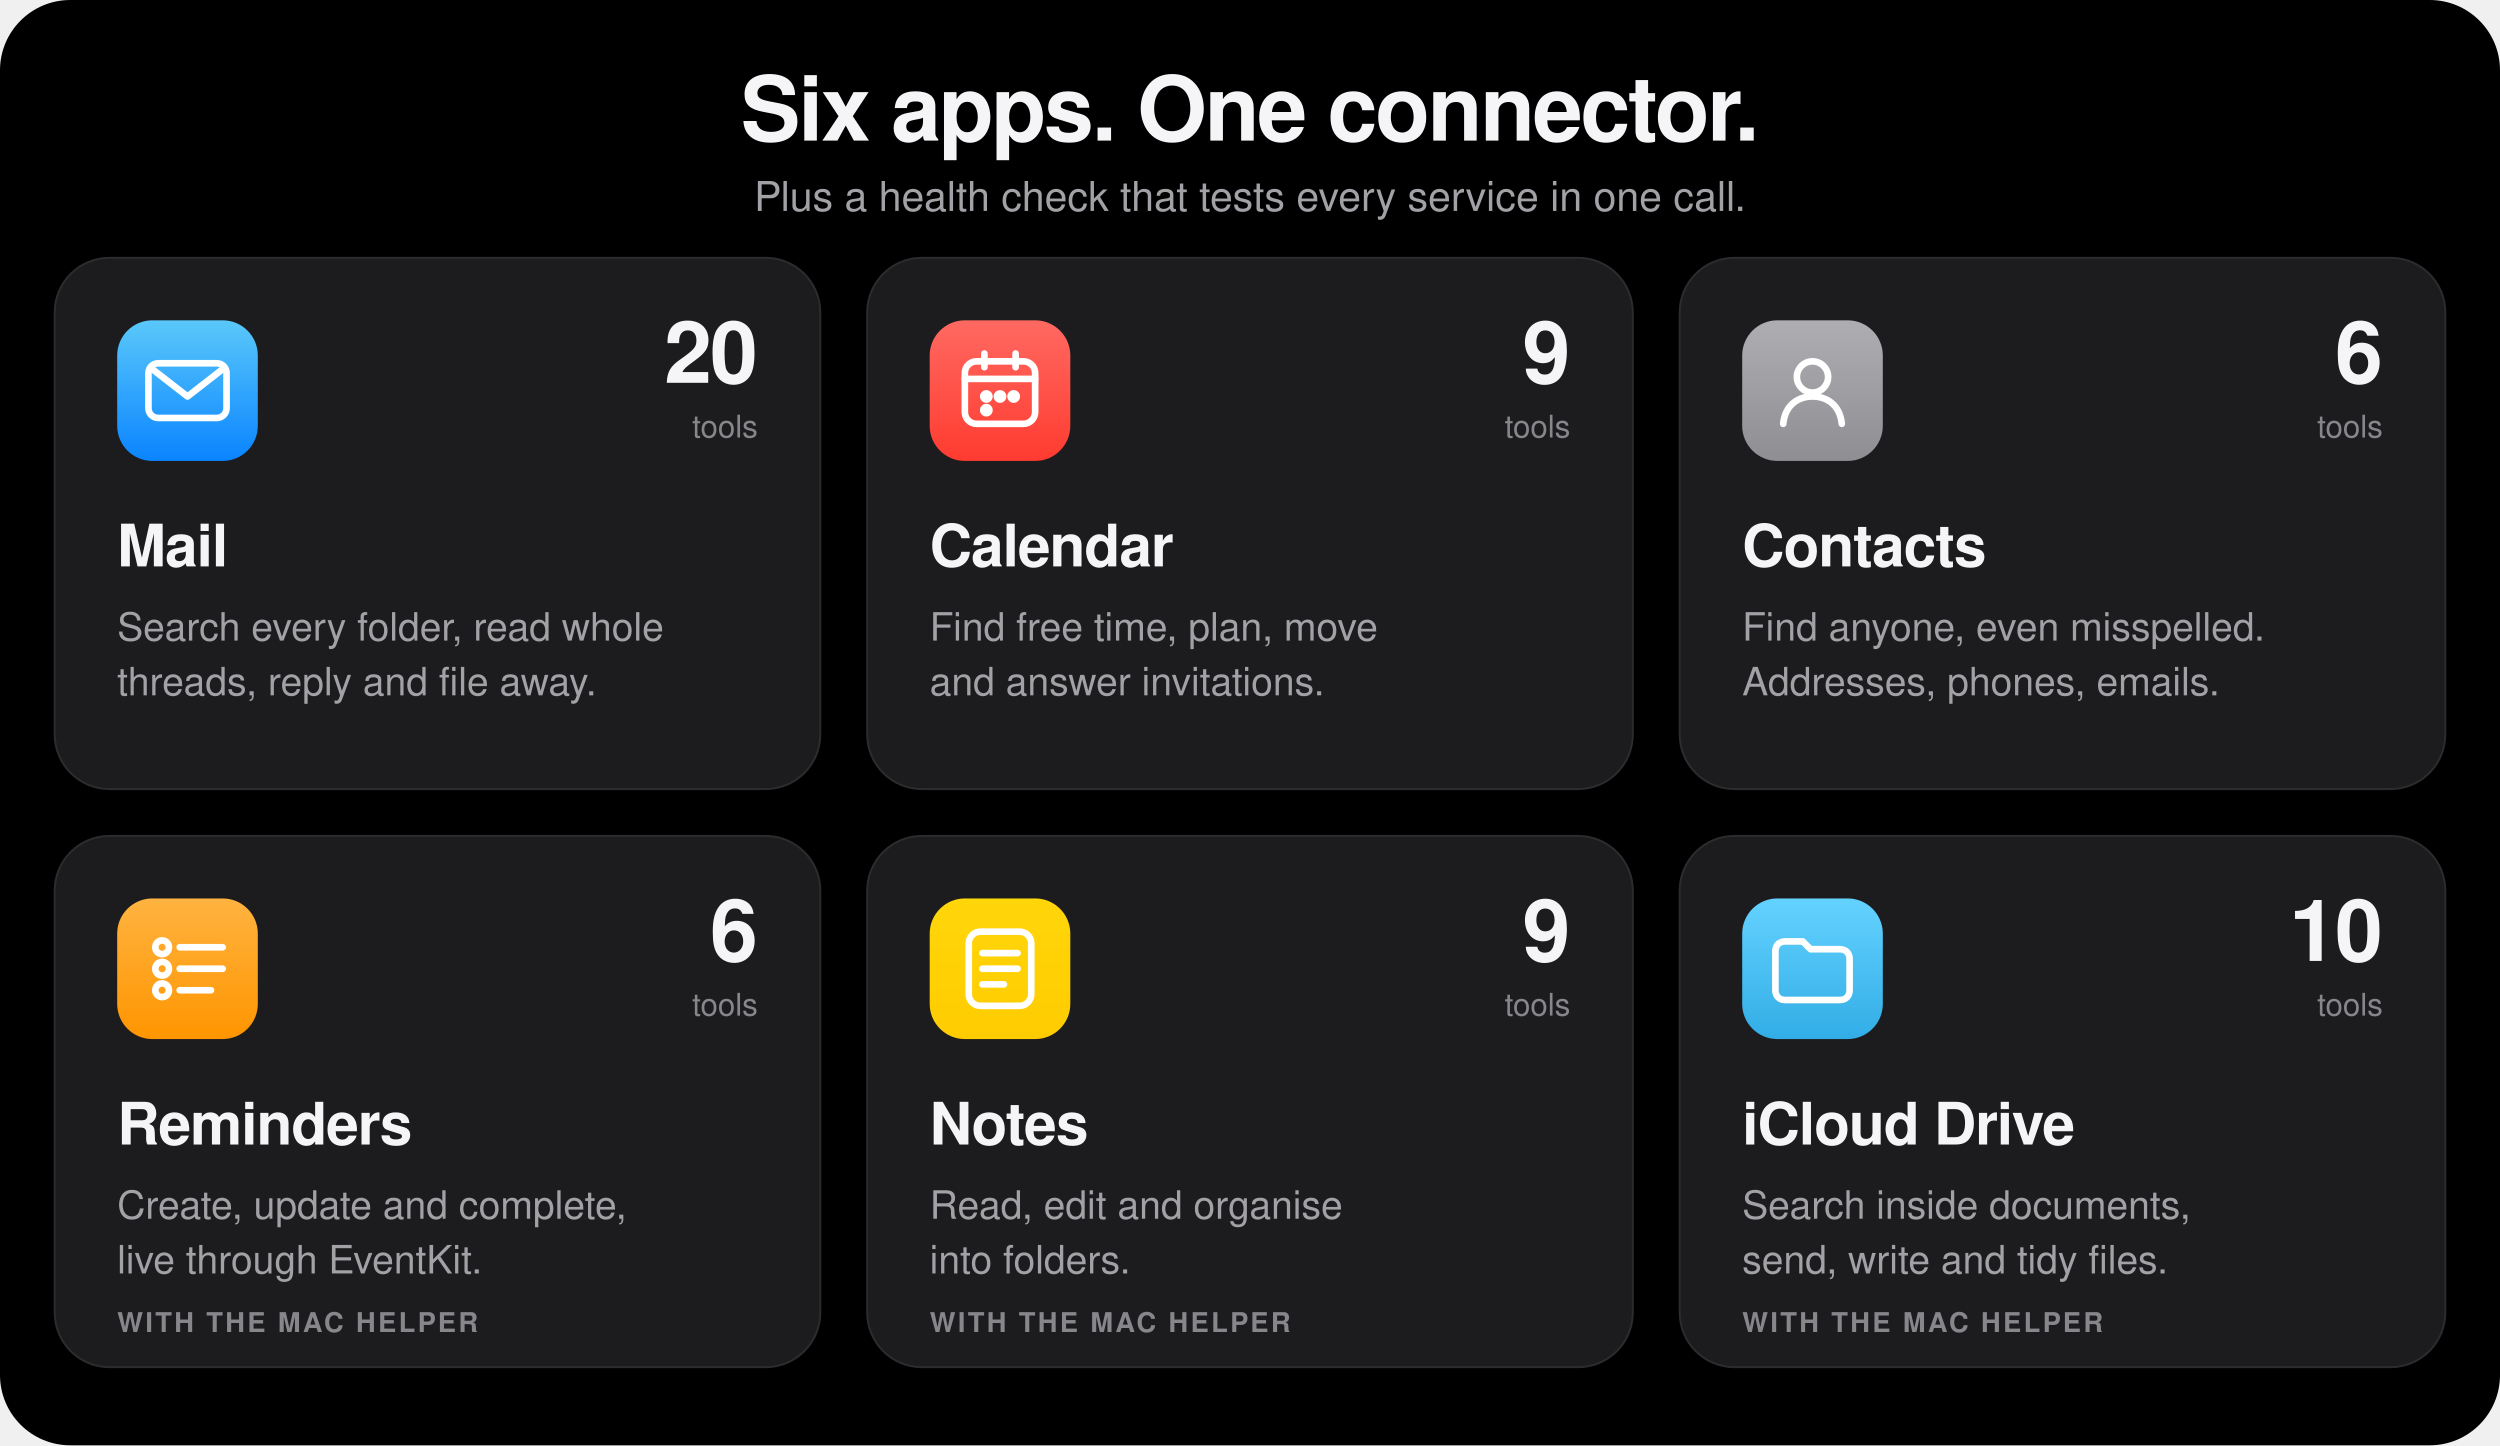
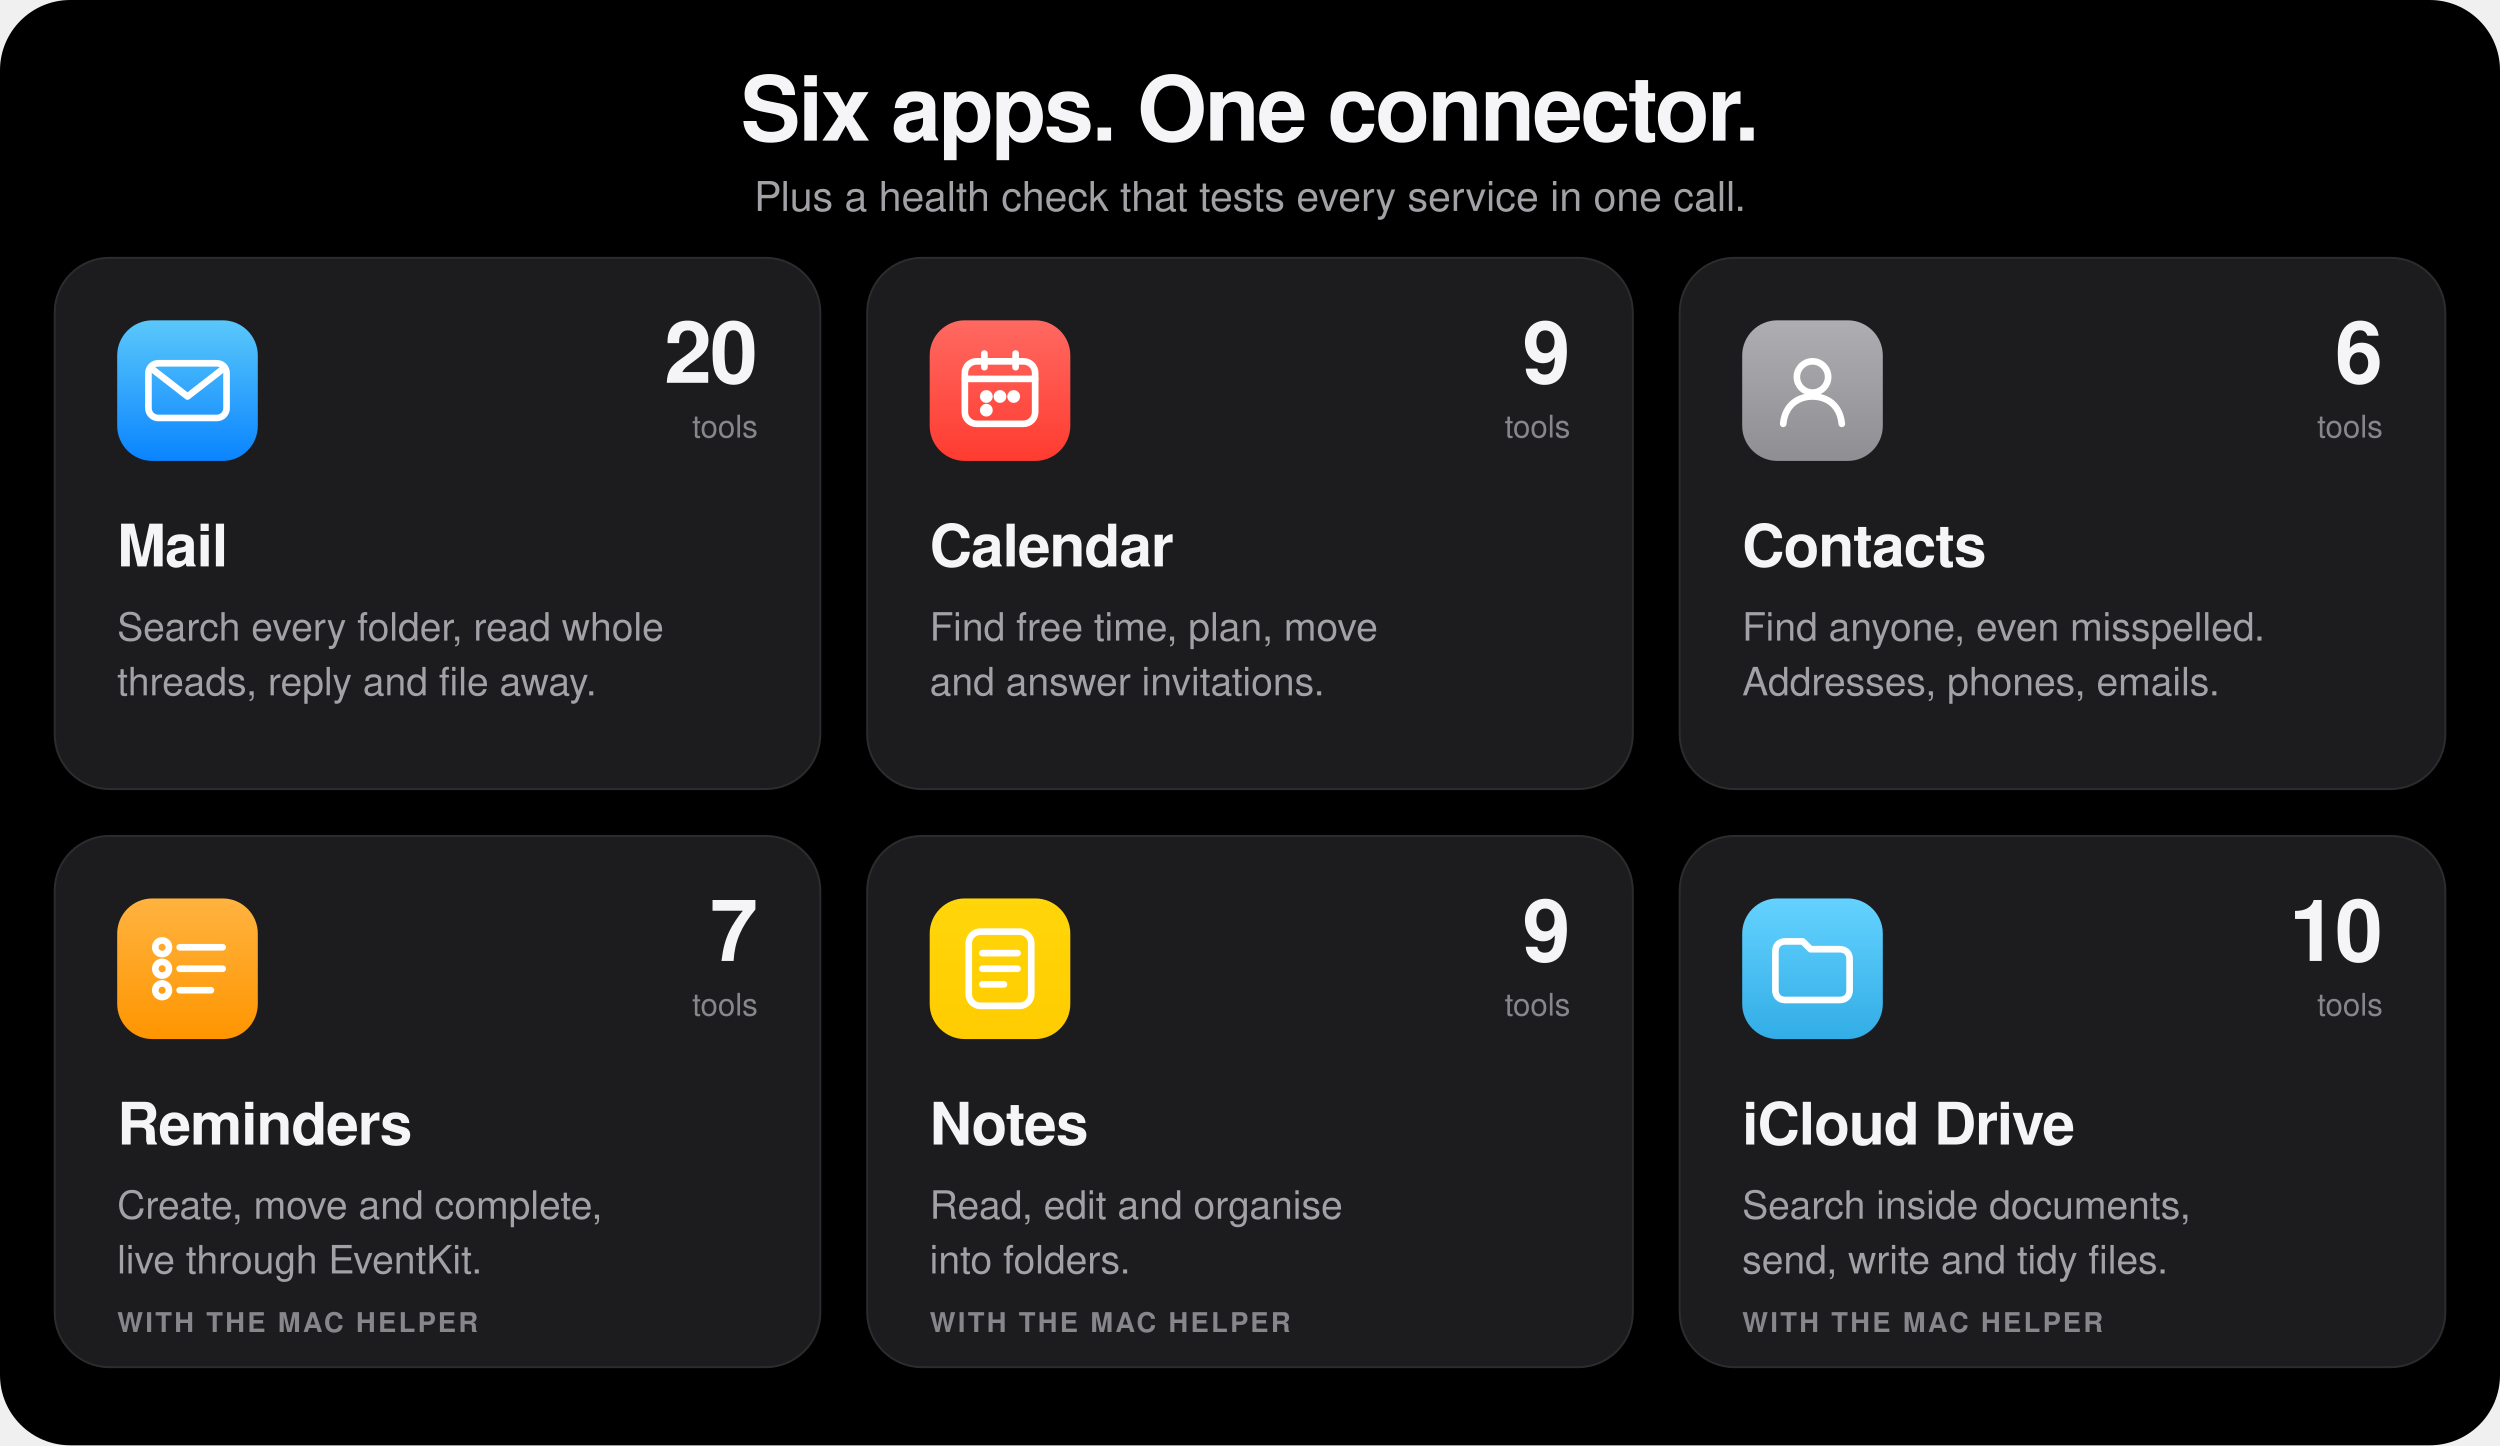
<svg xmlns="http://www.w3.org/2000/svg" viewBox="0 0 1280 740" width="1280" height="740" role="img" aria-labelledby="t">
  <style>text{font-family:-apple-system, BlinkMacSystemFont, 'SF Pro Display', 'Helvetica Neue', Helvetica, Arial, sans-serif}</style>
  <rect width="1280" height="740" rx="36" fill="#000000" />
  <text x="640" y="72" text-anchor="middle" font-size="46" font-weight="700" fill="#f5f5f7" letter-spacing="-1.2">Six apps. One connector.</text>
  <text x="640" y="108" text-anchor="middle" font-size="21" fill="#a1a1a6">Plus a health check that tests every service in one call.</text>
  <g>
    <rect x="28" y="132" width="392" height="272" rx="28" fill="#1c1c1e" stroke="#2c2c2e" />
    <defs>
      <linearGradient id="g0" x1="0" y1="0" x2="0" y2="1">
        <stop offset="0" stop-color="#5ac8fa" />
        <stop offset="1" stop-color="#0a84ff" />
      </linearGradient>
    </defs>
    <rect x="60" y="164" width="72" height="72" rx="18" fill="url(#g0)" />
    <g transform="translate(74,178)" fill="none" stroke="#fff" stroke-width="3.4" stroke-linecap="round" stroke-linejoin="round">
      <rect x="2" y="8" width="40" height="28" rx="5" />
      <path d="M4 11 L22 25 L40 11" />
    </g>
    <text x="388" y="196" text-anchor="end" font-size="44" font-weight="700" fill="#f5f5f7" letter-spacing="-1">20</text>
    <text x="388" y="224" text-anchor="end" font-size="16" fill="#86868b">tools</text>
    <text x="60" y="290" font-size="30" font-weight="700" fill="#f5f5f7" letter-spacing="-0.5">Mail</text>
    <text x="60" y="328" font-size="20" fill="#a1a1a6">Search every folder, read whole</text>
    <text x="60" y="356" font-size="20" fill="#a1a1a6">threads, reply and file away.</text>
  </g>
  <g>
    <rect x="444" y="132" width="392" height="272" rx="28" fill="#1c1c1e" stroke="#2c2c2e" />
    <defs>
      <linearGradient id="g1" x1="0" y1="0" x2="0" y2="1">
        <stop offset="0" stop-color="#ff6961" />
        <stop offset="1" stop-color="#ff3b30" />
      </linearGradient>
    </defs>
    <rect x="476" y="164" width="72" height="72" rx="18" fill="url(#g1)" />
    <g transform="translate(490,178)" fill="none" stroke="#fff" stroke-width="3.4" stroke-linecap="round" stroke-linejoin="round">
      <rect x="4" y="7" width="36" height="32" rx="6" />
      <path d="M4 16 H40 M14 3 V10 M30 3 V10" />
      <circle cx="15" cy="25" r="1.6" fill="#fff" />
      <circle cx="22" cy="25" r="1.6" fill="#fff" />
      <circle cx="29" cy="25" r="1.6" fill="#fff" />
      <circle cx="15" cy="32" r="1.6" fill="#fff" />
    </g>
    <text x="804" y="196" text-anchor="end" font-size="44" font-weight="700" fill="#f5f5f7" letter-spacing="-1">9</text>
    <text x="804" y="224" text-anchor="end" font-size="16" fill="#86868b">tools</text>
    <text x="476" y="290" font-size="30" font-weight="700" fill="#f5f5f7" letter-spacing="-0.5">Calendar</text>
    <text x="476" y="328" font-size="20" fill="#a1a1a6">Find free time, plan, move</text>
    <text x="476" y="356" font-size="20" fill="#a1a1a6">and answer invitations.</text>
  </g>
  <g>
    <rect x="860" y="132" width="392" height="272" rx="28" fill="#1c1c1e" stroke="#2c2c2e" />
    <defs>
      <linearGradient id="g2" x1="0" y1="0" x2="0" y2="1">
        <stop offset="0" stop-color="#aeaeb2" />
        <stop offset="1" stop-color="#8e8e93" />
      </linearGradient>
    </defs>
    <rect x="892" y="164" width="72" height="72" rx="18" fill="url(#g2)" />
    <g transform="translate(906,178)" fill="none" stroke="#fff" stroke-width="3.4" stroke-linecap="round" stroke-linejoin="round">
      <circle cx="22" cy="15" r="8" />
      <path d="M7 39 C8 29 15 25 22 25 C29 25 36 29 37 39" />
    </g>
    <text x="1220" y="196" text-anchor="end" font-size="44" font-weight="700" fill="#f5f5f7" letter-spacing="-1">6</text>
    <text x="1220" y="224" text-anchor="end" font-size="16" fill="#86868b">tools</text>
    <text x="892" y="290" font-size="30" font-weight="700" fill="#f5f5f7" letter-spacing="-0.5">Contacts</text>
    <text x="892" y="328" font-size="20" fill="#a1a1a6">Find anyone, even misspelled.</text>
    <text x="892" y="356" font-size="20" fill="#a1a1a6">Addresses, phones, emails.</text>
  </g>
  <g>
    <rect x="28" y="428" width="392" height="272" rx="28" fill="#1c1c1e" stroke="#2c2c2e" />
    <defs>
      <linearGradient id="g3" x1="0" y1="0" x2="0" y2="1">
        <stop offset="0" stop-color="#ffb340" />
        <stop offset="1" stop-color="#ff9500" />
      </linearGradient>
    </defs>
    <rect x="60" y="460" width="72" height="72" rx="18" fill="url(#g3)" />
    <g transform="translate(74,474)" fill="none" stroke="#fff" stroke-width="3.4" stroke-linecap="round" stroke-linejoin="round">
      <circle cx="9" cy="11" r="3.5" />
      <circle cx="9" cy="22" r="3.5" />
      <circle cx="9" cy="33" r="3.5" />
      <path d="M18 11 H40 M18 22 H40 M18 33 H34" />
    </g>
-     <text x="388" y="492" text-anchor="end" font-size="44" font-weight="700" fill="#f5f5f7" letter-spacing="-1">6</text>
+     <text x="388" y="492" text-anchor="end" font-size="44" font-weight="700" fill="#f5f5f7" letter-spacing="-1">7</text>
    <text x="388" y="520" text-anchor="end" font-size="16" fill="#86868b">tools</text>
    <text x="60" y="586" font-size="30" font-weight="700" fill="#f5f5f7" letter-spacing="-0.5">Reminders</text>
-     <text x="60" y="624" font-size="20" fill="#a1a1a6">Create, update and complete,</text>
+     <text x="60" y="624" font-size="20" fill="#a1a1a6">Create, move and complete,</text>
    <text x="60" y="652" font-size="20" fill="#a1a1a6">live through EventKit.</text>
    <text x="60" y="682" font-size="14" font-weight="600" fill="#86868b" letter-spacing="1.2">WITH THE MAC HELPER</text>
  </g>
  <g>
    <rect x="444" y="428" width="392" height="272" rx="28" fill="#1c1c1e" stroke="#2c2c2e" />
    <defs>
      <linearGradient id="g4" x1="0" y1="0" x2="0" y2="1">
        <stop offset="0" stop-color="#ffd60a" />
        <stop offset="1" stop-color="#ffcc00" />
      </linearGradient>
    </defs>
    <rect x="476" y="460" width="72" height="72" rx="18" fill="url(#g4)" />
    <g transform="translate(490,474)" fill="none" stroke="#fff" stroke-width="3.4" stroke-linecap="round" stroke-linejoin="round">
      <rect x="6" y="3" width="32" height="38" rx="6" />
      <path d="M13 14 H31 M13 22 H31 M13 30 H24" />
    </g>
    <text x="804" y="492" text-anchor="end" font-size="44" font-weight="700" fill="#f5f5f7" letter-spacing="-1">9</text>
    <text x="804" y="520" text-anchor="end" font-size="16" fill="#86868b">tools</text>
    <text x="476" y="586" font-size="30" font-weight="700" fill="#f5f5f7" letter-spacing="-0.5">Notes</text>
    <text x="476" y="624" font-size="20" fill="#a1a1a6">Read, edit and organise</text>
    <text x="476" y="652" font-size="20" fill="#a1a1a6">into folders.</text>
    <text x="476" y="682" font-size="14" font-weight="600" fill="#86868b" letter-spacing="1.2">WITH THE MAC HELPER</text>
  </g>
  <g>
    <rect x="860" y="428" width="392" height="272" rx="28" fill="#1c1c1e" stroke="#2c2c2e" />
    <defs>
      <linearGradient id="g5" x1="0" y1="0" x2="0" y2="1">
        <stop offset="0" stop-color="#64d2ff" />
        <stop offset="1" stop-color="#32ade6" />
      </linearGradient>
    </defs>
    <rect x="892" y="460" width="72" height="72" rx="18" fill="url(#g5)" />
    <g transform="translate(906,474)" fill="none" stroke="#fff" stroke-width="3.4" stroke-linecap="round" stroke-linejoin="round">
      <path d="M3 13 C3 10 5 8 8 8 H17 L21 12 H36 C39 12 41 14 41 17 V33 C41 36 39 38 36 38 H8 C5 38 3 36 3 33 Z" />
    </g>
    <text x="1220" y="492" text-anchor="end" font-size="44" font-weight="700" fill="#f5f5f7" letter-spacing="-1">10</text>
    <text x="1220" y="520" text-anchor="end" font-size="16" fill="#86868b">tools</text>
    <text x="892" y="586" font-size="30" font-weight="700" fill="#f5f5f7" letter-spacing="-0.5">iCloud Drive</text>
    <text x="892" y="624" font-size="20" fill="#a1a1a6">Search inside documents,</text>
    <text x="892" y="652" font-size="20" fill="#a1a1a6">send, write and tidy files.</text>
    <text x="892" y="682" font-size="14" font-weight="600" fill="#86868b" letter-spacing="1.2">WITH THE MAC HELPER</text>
  </g>
</svg>
